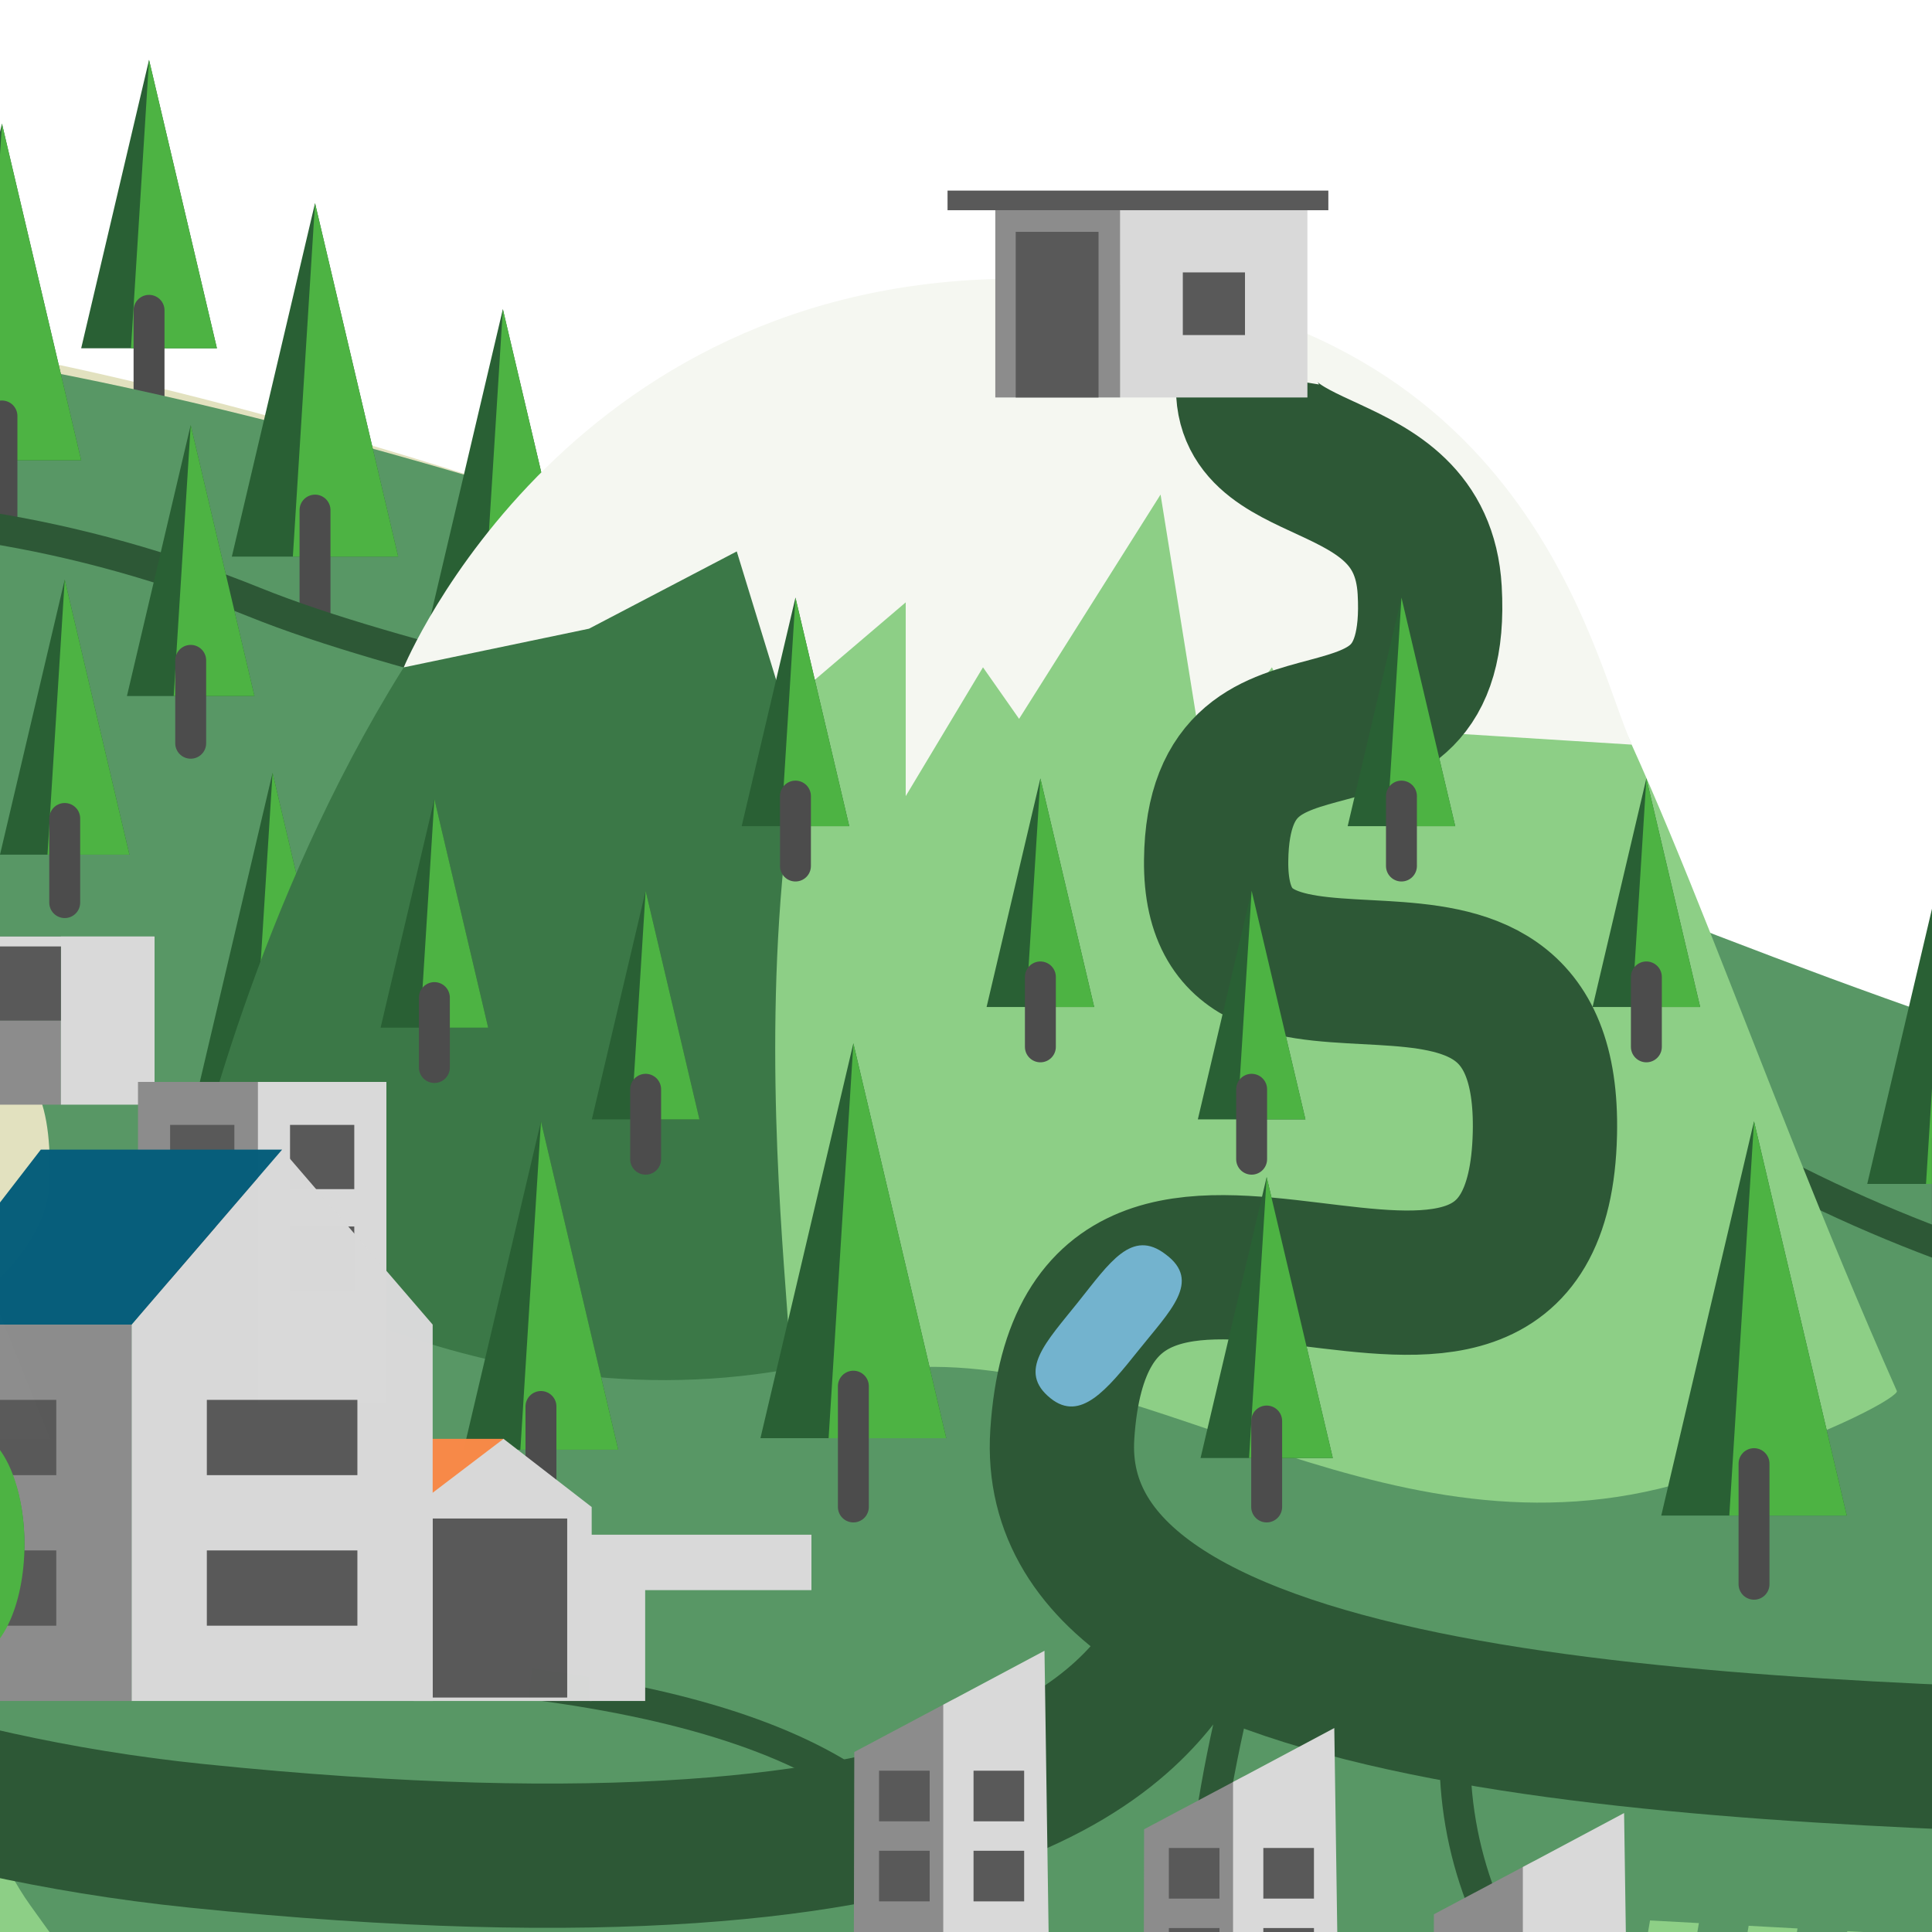
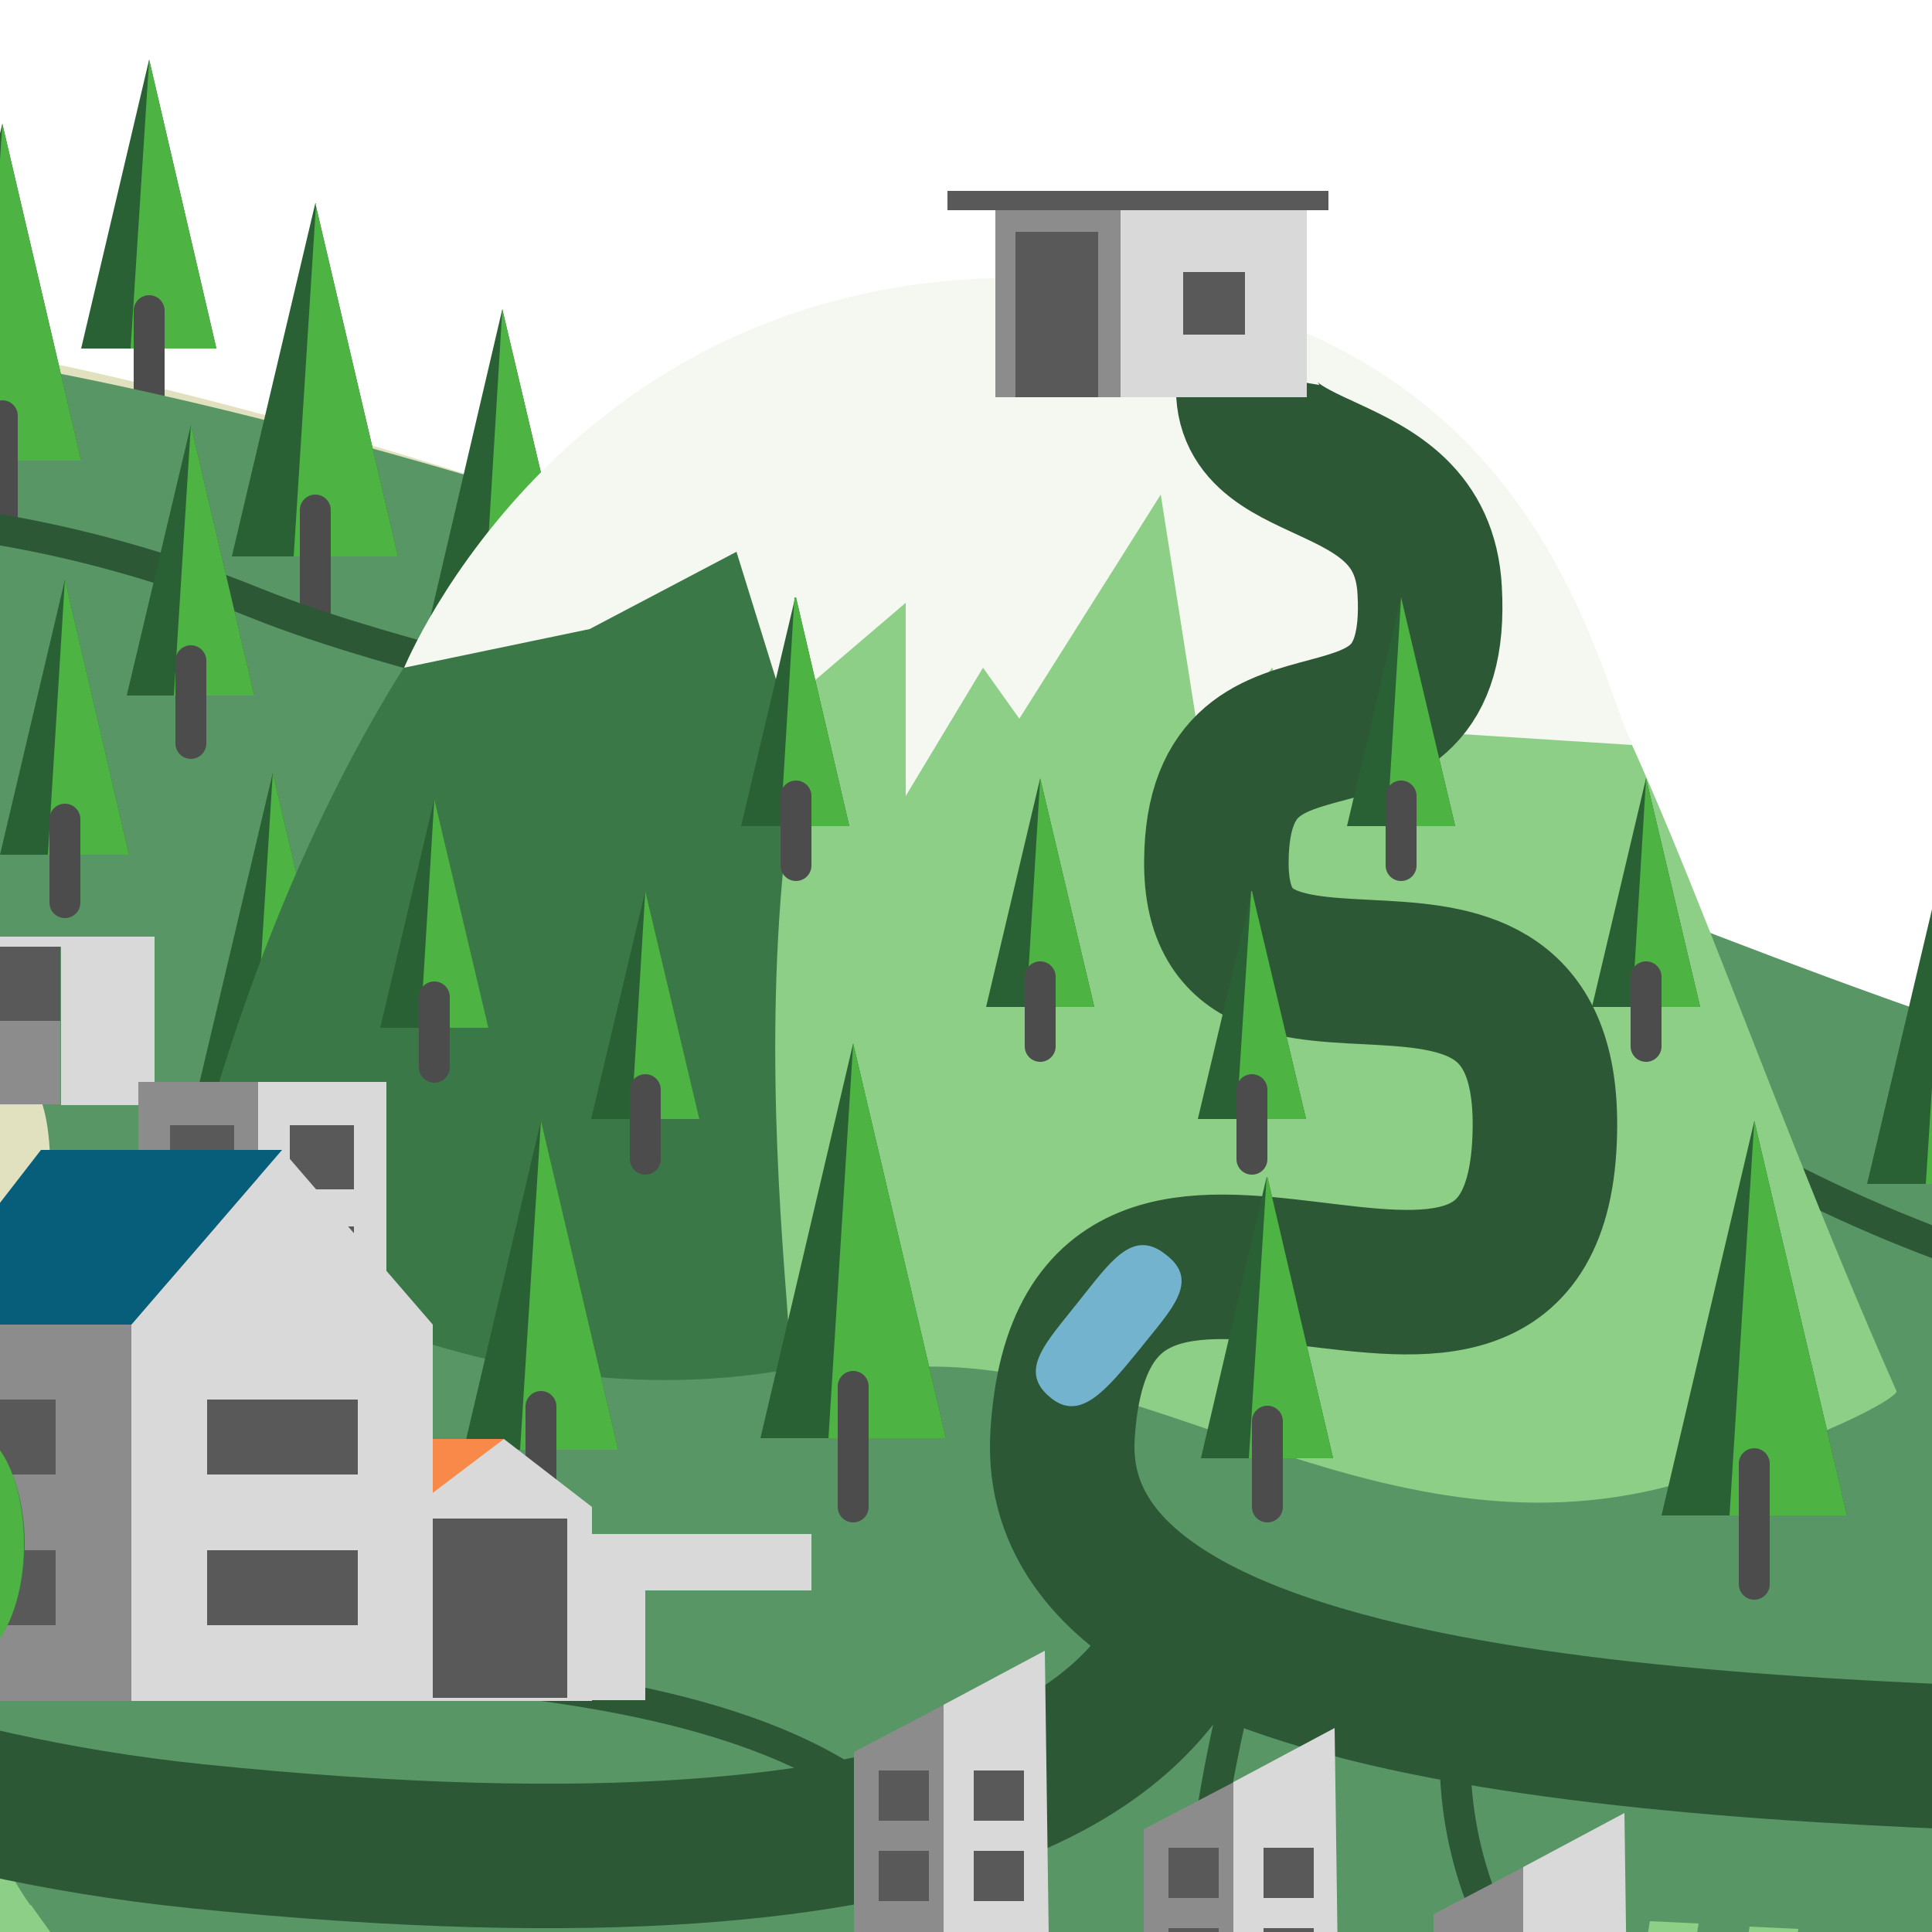
- <svg xmlns="http://www.w3.org/2000/svg" width="250px" height="250px" version="1.1" xml:space="preserve" style="fill-rule:evenodd;clip-rule:evenodd;stroke-linecap:round;stroke-linejoin:round;stroke-miterlimit:1.5;">
-   <rect id="Artboard" x="-250" y="0" width="999.991" height="1000" style="fill:none;" />
-   <g id="background">
-     </g>
-   <path id="OSTROV" d="M-96.31,607.991C-124.685,554.043 -252.239,510.97 -244.677,268.462C-239.722,109.557 -138.69,38.171 -63.043,39.195C-17.375,39.814 38.838,46.813 179.96,106.533C279.062,148.47 325.23,159.18 353.907,148.321C424.243,121.686 432.87,110.67 471.578,90.862C507.384,72.539 544.527,43.846 571.957,32.863C654.286,-0.1 796.284,35.344 710,192.955C688.336,232.527 707.089,312.674 683.144,481.357C656.159,671.461 604.682,616.792 595,661.357C588.009,693.537 650.472,805.911 610,881.357C557.077,980.013 413.418,945.756 366.957,942.863C297.037,938.51 186.097,1024.89 86.957,992.863C-126.293,923.984 -33.641,727.142 -96.31,607.991Z" style="fill:#e2e1bf;" />
-   <g>
-     <path d="M19.286,7.744L28.069,45.07L10.504,45.07L19.286,7.744Z" style="fill:#296034;" />
-     <path d="M19.286,7.744L28.069,45.07L16.947,45.07L19.286,7.744Z" style="fill:#4db343;" />
-     <path d="M19.286,40.156L19.286,51.574" style="fill:none;stroke:#4c4c4c;stroke-width:4px;" />
+ <svg xmlns="http://www.w3.org/2000/svg" xml:space="preserve" fill-rule="evenodd" stroke-linecap="round" stroke-linejoin="round" stroke-miterlimit="1.5" clip-rule="evenodd" viewBox="0 0 250 250">
+   <path fill="none" d="M-250 0H750v1000H-250z" />
+   <path fill="#e2e1bf" d="M-96.3 608c-28.4-54-156-97-148.4-339.5 5-159 106-230.3 181.7-229.3 45.6.6 101.8 7.6 243 67.3 99 42 145.2 52.7 174 41.8 70.2-26.6 78.9-37.6 117.6-57.4 35.8-18.4 73-47 100.4-58 82.3-33 224.3 2.4 138 160-21.7 39.6-3 119.8-26.9 288.5-27 190-78.4 135.4-88.1 180-7 32.1 55.5 144.5 15 220-53 98.6-196.6 64.4-243 61.5-70-4.4-180.9 82-280 50-213.3-69-120.6-265.8-183.3-385Z" />
+   <path fill="#296034" d="M19.3 7.7 28 45.1H10.5l8.8-37.4Z" />
+   <path fill="#4db343" d="M19.3 7.7 28 45.1H16.9l2.4-37.4Z" />
+   <path fill="none" stroke="#4c4c4c" stroke-width="4" d="M19.3 40.2v11.4" />
+   <path fill="#589765" d="M-71 566.7c-48-26.4-127.8-54.8-159-198.6-30.8-142 33.5-287 159-322.3 41.3-11.6 127.3 7.5 260.4 62.2 93.4 38.3 136.9 48.1 164 38.2C419.5 121.8 542.7 48.7 610 43c50.3-4.2 127.7 20.3 95 118.6-3.2 9.5-14.7 41.6-15 56.7-2 82.5-15.4 249.5-27.5 314.2C640.4 651 545 602 572.9 681.4c22.8 64.7 54.7 159 2.1 210-83.2 80.5-182 20.8-207.2 19.3-66-4-194.5 78.5-288 49.4-93.6-29-110-177.1-107.4-226.2 2.6-49-4.7-146-43.4-167.2Z" />
+   <path fill="#8dcf86" d="M3.9 246.5c-30-42 7.9-199.4-116.8-134.3-78 40.6-129.2 175.6-105.3 257 69 234.4 197.6 136 200.8 242.3 5.4 179.2 2 301.1 120 329.6 50.4 12.1 141.6 1 178-63.4 19.3-34.1 97.8-106 172-28.2 22.5 23.5 58.9 32.5 84.5 10.5 28.2-24.3 22.6-64.8 7.2-85-22.4-29.6-46-64.7-36.7-108.3 21.2-98.3 79.8-62.6 100.5-107.9 44.4-97.2-160.1-135-230.5-74.1C285.8 564 89 365.7 4 246.5Z" />
+   <path fill="#8dcf86" d="M301.2 300h-6.4l8.5-49.1 6.4-.4-8.5 49.5Zm13 0h-6.5l8.6-49.9 6.4-.3-8.6 50.2Zm-25.8-.4-6.3-.3 8.2-47.6 6.4-.4-8.3 48.3Zm38.9-1.4-6.6 1.2 8.6-50 6.4-.4-8.4 49.2Zm-46-46 2.4-.2-8 46.7-6.2-1.2 7.8-45.5 4 .2Zm66.6 1.2-7.2 42-1.2.6-5.5 1 8.3-48.4h2l3.6 4.8ZM257 294.9l7.5-43.6 6.3.3-7.7 44.7-5.2-1-1-.4Zm1-44-7 42.1-6-1.9 6.9-40.5 6.3.3Zm95.2 9 3 2.5 2.3 3.7-3.9 22.4-6.6 3.3h-.3l5.5-32Zm-108-9.7-6.6 38.8-6-2.3L239 250l6.4.3Zm116 37.8 3-16.4 5.5 5.4-1 5.1-7.5 5.9Zm-128.5-38.4-5.9 34.3-5.7-3.6 5.3-31 6.3.3ZM209.8 270l3.7-21.4 6.3.3-4.7 27.7-5.3-6.6Zm-8.7-23.8 6.2 1-2.8 16.1-4.5-11 .7-4.1.4-2Z" />
+   <path fill="#296034" d="M40.8 26.3 51.5 72H30l10.8-45.7Z" />
+   <path fill="#4db343" d="M40.8 26.3 51.5 72H38l2.9-45.7Z" />
+   <path fill="none" stroke="#4c4c4c" stroke-width="4" d="M40.8 66v14" />
+   <path fill="#296034" d="m.3 16 10.2 43.6H-10L.3 16Z" />
+   <path fill="#4db343" d="m.3 16 10.2 43.6h-13L.3 16Z" />
+   <path fill="none" stroke="#4c4c4c" stroke-width="4" d="M.3 53.8v13.4" />
+   <path fill="#296034" d="m252 109.1 10.4 44.1h-20.8l10.4-44Z" />
+   <path fill="#4db343" d="m252 109.1 10.4 44.1h-13.2l2.8-44Z" />
+   <path fill="none" stroke="#4c4c4c" stroke-width="4" d="M252 147.4v13.5" />
+   <path fill="none" stroke="#2d5836" stroke-linecap="butt" stroke-width="4" d="M68.6 217.9c88.5 11.4 46.6 61.6 47.1 93.7.8 45.4 42.6 65 65.9 61.2" />
+   <path fill="none" stroke="#2d5836" stroke-linecap="butt" stroke-width="4" d="M-159.7 365C-179 255.3-133.3 209.7-41.5 246.8c67.2 27.1 91.4 66.6 94.9 73.2 16.6 31.6 60.3 37.6 70.2 21.7m-261.2-136.2C-156.7 95.8-58.9 40.8 33 78c37.1 15 123.5 24.6 178.3 62.4 45.4 31.4 92.2 31.6 93.8 34.6" />
+   <path fill="#296034" d="m24.7 55 8.2 35H16.4l8.3-35Z" />
+   <path fill="#4db343" d="m24.7 55 8.2 35H22.5l2.2-35Z" />
+   <path fill="none" stroke="#4c4c4c" stroke-width="4" d="M24.7 85.5v10.7" />
+   <path fill="#296034" d="m65 40 10.1 42.8H55L65 40Z" />
+   <path fill="#4db343" d="m65 40 10.1 42.8H62.4L65 40Z" />
+   <path fill="none" stroke="#4c4c4c" stroke-width="4" d="M65 77.2v13" />
+   <path fill="#296034" d="m8.4 75 8.3 35.6H0L8.4 75Z" />
+   <path fill="#4db343" d="m8.4 75 8.3 35.6H6.2L8.4 75Z" />
+   <path fill="none" stroke="#4c4c4c" stroke-width="4" d="M8.4 106v10.8" />
+   <path fill="#296034" d="m35.3 100 9.7 41.4H25.5l9.8-41.4Z" />
+   <path fill="#4db343" d="m35.3 100 9.7 41.4H32.7l2.6-41.4Z" />
+   <path fill="none" stroke="#4c4c4c" stroke-width="4" d="M35.3 136v12.6" />
+   <path fill="#3b7847" d="M84.1 71.3 98 129.8H70.4L84 71.3Z" />
+   <path fill="#4db343" d="M84.1 71.3 98 129.8H80.4l3.7-58.5Z" />
+   <path fill="none" stroke="#4c4c4c" stroke-width="4" d="M84.1 122v18" />
+   <path fill="none" stroke="#2d5836" stroke-width="4" d="M260 295.6c-6.4 12.9-6 24-35 29.4-28.9 5.4-87.2-15.1-65-106" />
+   <path fill="none" stroke="#2d5836" stroke-width="4" d="M393.4 233.1c-4.3 3.3 4.8 48.5-59.1 63.6C270.5 312 187 281 188.3 226M440 281.9a63.6 63.6 0 0 1 0 74.7c-23.1 32.1-70.5 26.1-85 18-26.6-14.7-86.7-42-91.2 9.6-2.8 32.6 74 39.3 91.2 52.6 31 24.2 25 57.1 25 58.2 4 52.8-149.2 98.4-184.5-65" />
+   <path fill="#8dcf86" d="M128.4 36.4C202.2 34.8 207 93 245.4 180c.3.6-6.6 5-25.4 11.1-39 12.9-70.6-15.8-102-14.2-46.5 2.5-94.5-11.4-94.5-11.4S47.2 38 128.5 36.4Z" />
+   <path fill="#3b7847" d="M128.4 36.4c10.4-.2-.6 10.7-8.4 20.4-30.6 38-15.8 120-18 120.4-43.3 7.6-78.5-18.7-78.5-18.7S47.2 38 128.5 36.4Z" />
+   <path fill="#f5f7f1" d="M135 36.1c62.7 2 71 49.2 76.2 60.3L183 94.6l-11.2 6.8-7.2-15-9 12-5.4-34.4-18.3 29-4.7-6.6-10 16.6V78l-15.7 13.4-6.2-20-19 10-24 5S73.7 34 135 36Z" />
+   <g fill="none" stroke="#2d5836" stroke-width="18.7">
+     <path stroke-linecap="butt" d="M435 205.4c-46.7 14.4-130.8 23.6-150 23-62-1.7-150-4-147.5-42.8 3-48 61.4 5.6 62.4-39 .9-36.9-42.8-6.6-42.5-35.2.2-26.7 29.2-6.9 27.6-35-1-19-25.8-13.2-23.3-28.1" />
+     <path d="M210 657.6c-8.6-3-40-11.2-40-11.2s4.4-12.6 2-25c-2.8-14.6-12.5-29.4-12-30 8-11.2 38.7-46.4 45-54.5 122.3-155.6 257.4 3.4 325 54.5 27.8 21 90.4 10.2 100-41.4 17.8-95.4-110.3-87.6-120-198.6-8.2-93.9 49.8-138.2 110-150 126.5-25 80.4-161.3-27.6-138-56 12-102.8 80.5-115.2 173.2-10.7 80.4-122 26-119.4-9m-204.8-15c-6 9-21.2 35.9-127.6 25-73.7-7.6-104.5-46.4-161.6-32.4-74.7 18.3-102 141.4-18.8 251.2 30.3 40 138.3 113.6 195 115.9" />
  </g>
-   <path id="OSTROV1" d="M-71.049,566.685C-119.073,540.278 -198.806,511.876 -230,368.071C-260.788,226.137 -196.46,81.075 -71.049,45.847C-29.659,34.221 56.339,53.336 189.358,107.966C282.769,146.329 326.287,156.126 353.317,146.192C419.613,121.827 542.79,48.654 610.084,42.992C660.37,38.762 737.811,63.31 705.084,161.602C701.933,171.067 690.446,203.204 690.084,218.288C688.105,300.845 674.692,467.81 662.587,532.477C640.392,651.057 545.013,602.078 572.916,681.357C595.701,746.096 627.605,840.415 575,891.357C491.849,971.881 393.03,912.249 367.784,910.724C301.879,906.742 173.281,989.181 79.747,960.149C-13.787,931.117 -30.278,783.003 -27.648,733.926C-25.017,684.849 -32.333,587.973 -71.049,566.685Z" style="fill:#589765;" />
-   <path d="M3.905,246.528C-26.075,204.578 11.804,47.053 -112.908,112.161C-190.841,152.848 -242.123,287.801 -218.168,369.234C-149.223,603.603 -20.558,505.153 -17.365,611.528C-11.985,790.746 -15.343,912.637 102.635,941.087C152.996,953.231 244.242,942.058 280.608,877.748C299.945,843.552 378.434,771.669 452.635,849.46C475.115,873.028 511.478,882.035 537.055,860C565.287,835.677 559.653,795.206 544.345,775C521.902,745.375 498.234,710.258 507.635,666.659C528.818,568.426 587.367,604.15 608.066,558.83C652.476,461.597 447.953,423.8 377.635,484.659C285.801,564.139 89.049,365.669 3.905,246.528Z" style="fill:#8dcf86;" />
-   <g id="pole">
-     <path d="M301.227,300L294.843,300L303.269,250.896L309.717,250.517L301.227,300ZM314.108,300L307.724,300L316.281,250.131L322.73,249.752L314.108,300ZM288.409,299.634L282.087,299.271L290.256,251.661L296.705,251.282L288.409,299.634ZM327.299,298.192L320.714,299.362L329.293,249.366L335.742,248.987L327.299,298.192ZM281.368,252.183L283.693,252.047L275.682,298.731L269.509,297.508L277.323,251.964L281.368,252.183ZM347.873,253.357L340.652,295.439L339.473,296.028L334.001,297.001L342.305,248.601L344.206,248.586L347.873,253.357ZM257.07,294.93L264.561,251.272L270.886,251.615L263.225,296.263L258.047,295.237L257.07,294.93ZM258.124,250.923L250.905,292.996L244.847,291.095L251.799,250.581L258.124,250.923ZM353.256,259.848L356.318,262.368L358.573,266.065L354.723,288.507L348.095,291.776L347.758,291.893L353.256,259.848ZM245.361,250.232L238.709,289.003L232.718,286.715L239.037,249.889L245.361,250.232ZM361.134,287.872L364.137,271.509L369.603,276.857L368.521,282.025L361.134,287.872ZM232.599,249.54L226.712,283.849L220.955,280.199L226.274,249.197L232.599,249.54ZM209.839,269.91L213.512,248.505L219.837,248.848L215.095,276.484L209.839,269.91ZM201.065,246.076L207.26,247.075L204.49,263.218L200,252.183L200.703,248.089L201.065,246.076Z" style="fill:#8dcf86;" />
-   </g>
-   <g id="kere">
-     </g>
-   <g>
-     <g>
-       <g id="strom">
-             </g>
-       <g id="strom1">
-             </g>
-       <g id="strom2">
-             </g>
-       <g id="strom3">
-             </g>
-       <g id="strom4">
-             </g>
-       <g id="strom5">
-             </g>
-       <g id="strom6">
-             </g>
-       <g id="strom7">
-             </g>
-       <g id="strom8">
-             </g>
-       <g id="strom9">
-             </g>
-       <g id="strom10">
-             </g>
-       <g id="strom11">
-             </g>
-       <g id="strom12">
-             </g>
-       <g id="strom13">
-             </g>
-       <g id="strom14">
-             </g>
-     </g>
-   </g>
-   <g>
-     <path d="M40.764,26.284L51.527,72.029L30,72.029L40.764,26.284Z" style="fill:#296034;" />
-     <path d="M40.764,26.284L51.527,72.029L37.896,72.029L40.764,26.284Z" style="fill:#4db343;" />
-     <path d="M40.764,66.007L40.764,80" style="fill:none;stroke:#4c4c4c;stroke-width:4px;" />
-   </g>
-   <g>
-     <path d="M0.252,15.992L10.504,59.563L-10,59.563L0.252,15.992Z" style="fill:#296034;" />
-     <path d="M0.252,15.992L10.504,59.563L-2.479,59.563L0.252,15.992Z" style="fill:#4db343;" />
-     <path d="M0.252,53.827L0.252,67.154" style="fill:none;stroke:#4c4c4c;stroke-width:4px;" />
-   </g>
-   <g>
-     <path d="M251.987,109.14L262.354,153.2L241.619,153.2L251.987,109.14Z" style="fill:#296034;" />
-     <path d="M251.987,109.14L262.354,153.2L249.225,153.2L251.987,109.14Z" style="fill:#4db343;" />
-     <path d="M251.987,147.4L251.987,160.877" style="fill:none;stroke:#4c4c4c;stroke-width:4px;" />
-   </g>
-   <g id="male-cesty">
-     <path d="M68.609,217.884C157.078,229.308 115.197,279.456 115.744,311.611C116.515,356.98 158.3,376.663 181.589,372.81" style="fill:none;stroke:#2d5836;stroke-width:4px;stroke-linecap:butt;" />
-     <path d="M-159.717,365C-178.876,255.272 -133.324,209.705 -41.512,246.795C25.651,273.927 49.89,313.387 53.377,320C70.045,351.601 113.715,357.647 123.582,341.706" style="fill:none;stroke:#2d5836;stroke-width:4px;stroke-linecap:butt;" />
-     <path d="M-137.565,205.533C-156.724,95.805 -58.894,40.829 32.919,77.919C70.027,92.91 156.372,102.502 211.177,140.311C256.63,171.667 303.439,171.931 305,174.89" style="fill:none;stroke:#2d5836;stroke-width:4px;stroke-linecap:butt;" />
-     <g id="les">
-       <g>
-         <g>
-           <path d="M24.676,55L32.927,90.066L16.425,90.066L24.676,55Z" style="fill:#296034;" />
-           <path d="M24.676,55L32.927,90.066L22.478,90.066L24.676,55Z" style="fill:#4db343;" />
-           <path d="M24.676,85.45L24.676,96.176" style="fill:none;stroke:#4c4c4c;stroke-width:4px;" />
-         </g>
-         <g>
-           <path d="M65.07,40L75.14,82.797L55,82.797L65.07,40Z" style="fill:#296034;" />
-           <path d="M65.07,40L75.14,82.797L62.387,82.797L65.07,40Z" style="fill:#4db343;" />
-           <path d="M65.07,77.163L65.07,90.254" style="fill:none;stroke:#4c4c4c;stroke-width:4px;" />
-         </g>
-       </g>
-       <g>
-         <g>
-           <path d="M8.375,75L16.75,110.595L0,110.595L8.375,75Z" style="fill:#296034;" />
-           <path d="M8.375,75L16.75,110.595L6.144,110.595L8.375,75Z" style="fill:#4db343;" />
-           <path d="M8.375,105.909L8.375,116.797" style="fill:none;stroke:#4c4c4c;stroke-width:4px;" />
-         </g>
-         <g>
-           <path d="M35.27,100L45,141.354L25.539,141.354L35.27,100Z" style="fill:#296034;" />
-           <path d="M35.27,100L45,141.354L32.678,141.354L35.27,100Z" style="fill:#4db343;" />
-           <path d="M35.27,135.91L35.27,148.56" style="fill:none;stroke:#4c4c4c;stroke-width:4px;" />
-         </g>
-         <g>
-           <path d="M84.114,71.289L97.873,129.763L70.355,129.763L84.114,71.289Z" style="fill:#3b7847;" />
-           <path d="M84.114,71.289L97.873,129.763L80.449,129.763L84.114,71.289Z" style="fill:#4db343;" />
-           <path d="M84.114,122.066L84.114,139.952" style="fill:none;stroke:#4c4c4c;stroke-width:4px;" />
-         </g>
-       </g>
-     </g>
-     <path d="M260,295.585C253.562,308.473 253.921,319.615 225,325C196.127,330.376 137.771,309.88 160,219.028" style="fill:none;stroke:#2d5836;stroke-width:4px;" />
-     <path d="M393.392,233.143C389.08,236.45 398.177,281.557 334.288,296.749C270.504,311.916 187.107,280.966 188.276,225.991" style="fill:none;stroke:#2d5836;stroke-width:4px;" />
-     <path d="M440,281.877C460.48,313.415 451.148,341.147 440,356.629C416.902,388.708 369.455,382.719 355,374.681C328.403,359.891 268.287,332.572 263.824,384.186C261.006,416.772 337.815,423.471 355,436.822C386.066,460.958 379.917,493.9 380,495C383.976,547.767 230.755,593.416 195.479,430" style="fill:none;stroke:#2d5836;stroke-width:4px;" />
-   </g>
-   <g id="hory">
-     <path id="hora" d="M128.407,36.359C202.161,34.821 206.938,93.019 245.454,180C245.699,180.553 238.824,184.928 220,191.129C181.06,203.958 149.393,175.256 117.914,176.942C71.503,179.427 23.548,165.461 23.548,165.461C23.548,165.461 47.214,38.052 128.407,36.359Z" style="fill:#8dcf86;" />
-     <path id="hora1" d="M128.407,36.357C138.78,36.153 127.828,47.141 120,56.836C89.406,94.727 104.209,176.794 101.953,177.193C58.682,184.846 23.548,158.462 23.548,158.462C23.548,158.462 47.214,37.958 128.407,36.357Z" style="fill:#3b7847;" />
-     <path id="hora2" d="M135,36.116C197.696,38.134 206.022,85.34 211.177,96.357L183.042,94.592L171.802,101.352L164.586,86.352L155.695,98.353L150.176,63.996L131.87,93.017L127.198,86.352L117.199,103.018L117.199,77.945L101.467,91.352L95.336,71.352L76.22,81.352L52.245,86.357C52.245,86.357 73.811,34.147 135,36.116Z" style="fill:#f5f7f1;" />
-   </g>
-   <g id="ker">
-     </g>
-   <g id="ker1">
-     </g>
-   <g id="ker2">
-     </g>
-   <g id="strom15">
-     </g>
-   <g id="strom16">
-     </g>
-   <g id="ker3">
-     </g>
-   <g id="cesty-velke">
-     <path d="M435,205.373C388.32,219.821 304.228,229.044 285,228.494C222.992,226.722 134.924,224.49 137.462,185.591C140.588,137.692 198.895,191.248 199.909,146.687C200.751,109.724 157.073,139.997 157.368,111.357C157.643,84.693 186.62,104.496 185,76.357C183.906,57.359 159.24,63.177 161.678,48.279" style="fill:none;stroke:#2d5836;stroke-width:18.67px;stroke-linecap:butt;" />
-     <path d="M210,657.586C201.352,654.653 170.017,646.357 170.017,646.357C170.017,646.357 174.435,633.815 172.024,621.357C169.213,606.833 159.54,592.034 160.017,591.357C167.914,580.163 198.681,544.992 205,536.948C327.268,381.295 462.404,540.308 530.017,591.357C557.806,612.338 620.358,601.557 630,550C647.845,454.575 519.733,462.44 510.017,351.357C501.808,257.505 559.765,213.215 620.017,201.357C746.517,176.462 700.386,40.069 592.374,63.309C536.476,75.336 489.552,143.877 477.192,236.614C466.476,317.022 355.294,262.56 357.815,227.688" style="fill:none;stroke:#2d5836;stroke-width:18.67px;" />
-     <path d="M153.011,212.619C147.011,221.618 131.789,248.486 25.406,237.553C-48.27,229.981 -79.082,191.217 -136.227,205.193C-210.893,223.453 -238.221,346.563 -155,456.357C-124.713,496.315 -16.688,569.995 40,572.305" style="fill:none;stroke:#2d5836;stroke-width:18.67px;" />
-   </g>
-   <g id="strom17">
-     </g>
-   <g id="strom18">
-     </g>
-   <g id="strom19">
-     </g>
-   <g id="strom20">
-     </g>
-   <g id="stromy">
-     <g>
-       <path d="M213.04,100.727L220,130.308L206.079,130.308L213.04,100.727Z" style="fill:#296034;" />
-       <path d="M213.04,100.727L220,130.308L211.186,130.308L213.04,100.727Z" style="fill:#4db343;" />
-       <path d="M213.04,126.414L213.04,135.463" style="fill:none;stroke:#4c4c4c;stroke-width:4px;" />
-     </g>
-     <g>
-       <path d="M161.96,115.264L168.921,144.846L155,144.846L161.96,115.264Z" style="fill:#296034;" />
-       <path d="M161.96,115.264L168.921,144.846L160.106,144.846L161.96,115.264Z" style="fill:#4db343;" />
-       <path d="M161.96,140.952L161.96,150" style="fill:none;stroke:#4c4c4c;stroke-width:4px;" />
-     </g>
-     <g>
-       <path d="M181.347,77.327L188.307,106.909L174.387,106.909L181.347,77.327Z" style="fill:#296034;" />
-       <path d="M181.347,77.327L188.307,106.909L179.493,106.909L181.347,77.327Z" style="fill:#4db343;" />
-       <path d="M181.347,103.014L181.347,112.063" style="fill:none;stroke:#4c4c4c;stroke-width:4px;" />
-     </g>
-     <g>
-       <path d="M134.625,100.727L141.585,130.308L127.664,130.308L134.625,100.727Z" style="fill:#296034;" />
-       <path d="M134.625,100.727L141.585,130.308L132.77,130.308L134.625,100.727Z" style="fill:#4db343;" />
-       <path d="M134.625,126.414L134.625,135.463" style="fill:none;stroke:#4c4c4c;stroke-width:4px;" />
-     </g>
-     <g>
-       <path d="M83.545,115.264L90.506,144.846L76.585,144.846L83.545,115.264Z" style="fill:#296034;" />
-       <path d="M83.545,115.264L90.506,144.846L81.691,144.846L83.545,115.264Z" style="fill:#4db343;" />
-       <path d="M83.545,140.952L83.545,150" style="fill:none;stroke:#4c4c4c;stroke-width:4px;" />
-     </g>
-     <g>
-       <path d="M102.932,77.327L109.892,106.909L95.972,106.909L102.932,77.327Z" style="fill:#296034;" />
-       <path d="M102.932,77.327L109.892,106.909L101.078,106.909L102.932,77.327Z" style="fill:#4db343;" />
-       <path d="M102.932,103.014L102.932,112.063" style="fill:none;stroke:#4c4c4c;stroke-width:4px;" />
-     </g>
-     <g>
-       <path d="M56.209,103.4L63.17,132.981L49.249,132.981L56.209,103.4Z" style="fill:#296034;" />
-       <path d="M56.209,103.4L63.17,132.981L54.355,132.981L56.209,103.4Z" style="fill:#4db343;" />
-       <path d="M56.209,129.087L56.209,138.136" style="fill:none;stroke:#4c4c4c;stroke-width:4px;" />
-     </g>
-   </g>
-   <g id="namesti">
-     <path id="namesti1" d="M6.452,152.46C6.763,129.408 -4.544,135.33 -48.548,135C-88.647,134.699 -173.352,128.268 -168.548,170C-166.998,183.462 -88.821,181.924 -73.548,185C-46.12,190.524 6.159,174.173 6.452,152.46Z" style="fill:#e2e1bf;" />
-     <g id="satn">
-         </g>
-     <g id="satn1">
-       <path d="M-2.647,165.282L-1.913,165.282L6.526,186.247L-27.229,186.247L-18.79,165.282L-17.843,165.282L-10.245,158.916L-2.647,165.282Z" style="fill:#d9d9d9;" />
-     </g>
-     <g id="satn2">
-         </g>
-     <g id="stanek">
-       <rect x="-16.267" y="132.022" width="24.146" height="10.921" style="fill:#8c8c8c;" />
-       <rect x="7.879" y="121.187" width="12.121" height="21.756" style="fill:#d9d9d9;" />
-       <rect x="-16.267" y="121.187" width="24.146" height="10.878" style="fill:#595959;" />
-       <rect x="-16.315" y="121.187" width="36.267" height="1.281" style="fill:#d9d9d9;" />
-     </g>
-     <g id="stanek1">
-         </g>
-     <g id="majka">
-         </g>
-   </g>
-   <g id="smrky">
-     <g>
-       <path d="M70,145.095L80,187.595L60,187.595L70,145.095Z" style="fill:#296034;" />
-       <path d="M70,145.095L80,187.595L67.336,187.595L70,145.095Z" style="fill:#4db343;" />
-       <path d="M70,182L70,195" style="fill:none;stroke:#4c4c4c;stroke-width:4px;" />
-     </g>
-     <g>
-       <path d="M110.425,135L122.447,186.097L98.402,186.097L110.425,135Z" style="fill:#296034;" />
-       <path d="M110.425,135L122.447,186.097L107.222,186.097L110.425,135Z" style="fill:#4db343;" />
-       <path d="M110.425,179.37L110.425,195" style="fill:none;stroke:#4c4c4c;stroke-width:4px;" />
-     </g>
-     <g>
-       <path d="M163.906,152.307L172.461,188.665L155.352,188.665L163.906,152.307Z" style="fill:#296034;" />
-       <path d="M163.906,152.307L172.461,188.665L161.628,188.665L163.906,152.307Z" style="fill:#4db343;" />
-       <path d="M163.906,183.879L163.906,195" style="fill:none;stroke:#4c4c4c;stroke-width:4px;" />
-     </g>
-     <g>
-       <path d="M226.97,145.095L238.973,196.111L214.966,196.111L226.97,145.095Z" style="fill:#296034;" />
-       <path d="M226.97,145.095L238.973,196.111L223.772,196.111L226.97,145.095Z" style="fill:#4db343;" />
-       <path d="M226.97,189.395L226.97,205" style="fill:none;stroke:#4c4c4c;stroke-width:4px;" />
-     </g>
-   </g>
-   <g id="listnace">
-     </g>
-   <g id="lanoka">
-     <g id="D9">
-       <rect x="17.856" y="140" width="16.626" height="41.566" style="fill:#8c8c8c;" />
-       <rect x="33.374" y="140" width="16.626" height="41.566" style="fill:#d9d9d9;" />
-       <rect x="37.53" y="145.561" width="8.313" height="8.313" style="fill:#595959;" />
-       <rect x="22.013" y="145.561" width="8.313" height="8.313" style="fill:#595959;" />
-       <rect x="37.53" y="158.709" width="8.313" height="8.313" style="fill:#595959;" />
-       <rect x="22.013" y="158.709" width="8.313" height="8.313" style="fill:#595959;" />
-     </g>
-     <g id="D8" opacity="0.99">
-       <rect x="39.367" y="194.805" width="14.19" height="25.301" style="fill:#8c8c8c;" />
-       <path d="M65.203,186.185L50.333,186.185L39.608,194.889L54.477,194.889L65.203,186.185Z" style="fill:#f88948;" />
-       <path d="M76.565,195.009L65.156,186.185L53.557,195.009L53.557,220.106L76.565,220.106L76.565,195.009Z" style="fill:#d9d9d9;" />
-       <rect x="55.988" y="196.496" width="17.408" height="23.166" style="fill:#595959;" />
-       <g id="dum-lanoka">
-         <path d="M17.024,220.106L17.024,171.402L36.505,148.761L55.987,171.402C55.989,171.44 55.989,171.478 55.987,171.516L55.987,220.106L17.024,220.106Z" style="fill:#d9d9d9;" />
-         <path d="M-12.198,171.402L17.024,171.402L36.505,148.761L5.28,148.761L-12.198,171.402Z" style="fill:#065e7b;" />
-         <rect x="-12.198" y="171.402" width="29.222" height="48.704" style="fill:#8c8c8c;" />
-         <rect x="26.765" y="181.143" width="19.482" height="9.741" style="fill:#595959;" />
-         <rect x="26.765" y="200.624" width="19.482" height="9.741" style="fill:#595959;" />
-         <rect x="-2.458" y="200.624" width="9.741" height="9.741" style="fill:#595959;" />
-         <rect x="-2.458" y="181.143" width="9.741" height="9.741" style="fill:#595959;" />
-       </g>
-     </g>
-     <path d="M83.485,220.106L83.485,205.763L105,205.763L105,220.106L105,198.591L76.314,198.591L76.314,220.106L83.485,220.106Z" style="fill:#d9d9d9;" />
-   </g>
-   <g id="strom21">
-     <g>
-       <path d="M-6.209,185.021C-4.612,184.995 -3.299,184.884 -2.143,185.639C1.271,187.867 3.166,193.768 3.166,199.814C3.166,206.229 0.752,213.39 -3.377,214.427C-4.697,214.759 -4.877,214.478 -5.917,214.478C-10.93,214.478 -15,207.907 -15,199.814C-15,191.721 -11.221,185.1 -6.209,185.021Z" style="fill:#3b7847;" />
-       <ellipse cx="-3.977" cy="199.814" rx="7.143" ry="14.664" style="fill:#4db343;" />
-     </g>
-     <path d="M1.431,224.411L-13.6,220.627L-17.904,233.738L-1.54,237.331L1.431,224.411Z" style="fill:#2d5836;" />
-   </g>
-   <g id="satelit">
-     </g>
-   <g id="domky">
-     <g id="D1">
-         </g>
-     <g id="D7">
-         </g>
-     <g id="D71">
-         </g>
-     <g id="D72">
-         </g>
-     <g id="D73">
-         </g>
-     <g id="D74">
-         </g>
-     <g id="D75">
-         </g>
-     <g id="D76">
-         </g>
-     <g id="D77">
-         </g>
-     <g id="D78">
-         </g>
-     <g id="D79">
-         </g>
-     <g id="D710">
-         </g>
-     <g id="D711">
-         </g>
-     <g id="D712">
-         </g>
-     <g id="D713">
-         </g>
-     <g id="D714">
-         </g>
-     <g id="D715">
-         </g>
-     <g id="D716">
-         </g>
-     <g id="D2">
-         </g>
-     <g id="D21">
-         </g>
-     <g id="D10">
-       <path d="M123.315,219.918L110.545,226.707L110.474,257.495L123.573,257.495L123.315,219.918Z" style="fill:#8c8c8c;" />
-       <path d="M135.157,213.607L122.057,220.589L122.057,257.495C122.057,257.495 130.799,257.443 135.799,257.495L135.157,213.607Z" style="fill:#d9d9d9;" />
-       <rect x="125.975" y="229.128" width="6.55" height="6.55" style="fill:#595959;" />
-       <rect x="113.749" y="229.128" width="6.55" height="6.55" style="fill:#595959;" />
-       <rect x="125.975" y="239.487" width="6.55" height="6.55" style="fill:#595959;" />
-       <rect x="113.749" y="239.487" width="6.55" height="6.55" style="fill:#595959;" />
-     </g>
-     <g id="D101">
-       <path d="M160.815,229.918L148.045,236.707L147.974,267.495L161.073,267.495L160.815,229.918Z" style="fill:#8c8c8c;" />
-       <path d="M172.657,223.607L159.557,230.589L159.557,267.495C159.557,267.495 168.299,267.443 173.299,267.495L172.657,223.607Z" style="fill:#d9d9d9;" />
-       <rect x="163.475" y="239.128" width="6.55" height="6.55" style="fill:#595959;" />
-       <rect x="151.249" y="239.128" width="6.55" height="6.55" style="fill:#595959;" />
-       <rect x="163.475" y="249.487" width="6.55" height="6.55" style="fill:#595959;" />
-       <rect x="151.249" y="249.487" width="6.55" height="6.55" style="fill:#595959;" />
-     </g>
-     <g id="D102">
-       <path d="M198.315,240.918L185.545,247.707L185.474,278.495L198.573,278.495L198.315,240.918Z" style="fill:#8c8c8c;" />
-       <path d="M210.157,234.607L197.057,241.589L197.057,278.495C197.057,278.495 205.799,278.443 210.799,278.495L210.157,234.607Z" style="fill:#d9d9d9;" />
-       <rect x="200.975" y="250.128" width="6.55" height="6.55" style="fill:#595959;" />
-       <rect x="188.749" y="250.128" width="6.55" height="6.55" style="fill:#595959;" />
-     </g>
-     <g id="D01">
-       <rect x="144.946" y="27.202" width="24.232" height="24.232" style="fill:#d9d9d9;" />
-       <rect x="128.791" y="27.202" width="16.155" height="24.232" style="fill:#8c8c8c;" />
-       <rect x="122.611" y="24.662" width="49.276" height="2.541" style="fill:#595959;" />
-       <rect x="153.056" y="35.248" width="8.045" height="8.109" style="fill:#595959;" />
-       <rect x="131.431" y="30" width="10.717" height="21.435" style="fill:#595959;" />
-     </g>
-   </g>
-   <g id="strom22">
-     </g>
-   <g id="strom23">
-     </g>
-   <g id="staba">
-     </g>
-   <g id="chladici-vez">
-     </g>
-   <g id="D22">
-     </g>
-   <g id="D5">
-     </g>
-   <g id="TOVANA">
-     </g>
-   <g id="strom24">
-     </g>
-   <g id="strom25">
-     </g>
-   <g id="panelaky">
-     </g>
-   <g id="strom26">
-     </g>
-   <g id="strom27">
-     </g>
-   <g id="letiste">
-     </g>
-   <g id="strom28">
-     </g>
-   <g id="strom29">
-     </g>
-   <g id="tunel-s-vlakem">
-     </g>
-   <g id="strom30">
-     </g>
-   <g id="hrad">
-     </g>
-   <g id="auta">
-     <path d="M147.304,174.752C143.197,179.895 139.792,184.014 135.956,180.95C131.559,177.439 135.383,173.655 139.49,168.512C143.596,163.37 146.457,158.948 150.838,162.314C155.522,165.793 151.41,169.61 147.304,174.752Z" style="fill:#73b3ce;" />
-   </g>
-   <g id="majak">
-     </g>
-   <g id="vetrna-elektr">
-     </g>
-   <g id="osrov-pokladu">
-     </g>
+   <path fill="#296034" d="m213 100.7 7 29.6h-14l7-29.6Z" />
+   <path fill="#4db343" d="m213 100.7 7 29.6h-8.8l1.8-29.6Z" />
+   <path fill="none" stroke="#4c4c4c" stroke-width="4" d="M213 126.4v9" />
+   <path fill="#296034" d="m162 115.3 7 29.5h-14l7-29.5Z" />
+   <path fill="#4db343" d="m162 115.3 7 29.5h-9l1.9-29.5Z" />
+   <path fill="none" stroke="#4c4c4c" stroke-width="4" d="M162 141v9" />
+   <path fill="#296034" d="m181.3 77.3 7 29.6h-14l7-29.6Z" />
+   <path fill="#4db343" d="m181.3 77.3 7 29.6h-8.8l1.8-29.6Z" />
+   <path fill="none" stroke="#4c4c4c" stroke-width="4" d="M181.3 103v9" />
+   <path fill="#296034" d="m134.6 100.7 7 29.6h-14l7-29.6Z" />
+   <path fill="#4db343" d="m134.6 100.7 7 29.6h-8.8l1.8-29.6Z" />
+   <path fill="none" stroke="#4c4c4c" stroke-width="4" d="M134.6 126.4v9" />
+   <path fill="#296034" d="m83.5 115.3 7 29.5h-14l7-29.5Z" />
+   <path fill="#4db343" d="m83.5 115.3 7 29.5h-8.8l1.8-29.5Z" />
+   <path fill="none" stroke="#4c4c4c" stroke-width="4" d="M83.5 141v9" />
+   <path fill="#296034" d="m103 77.3 6.9 29.6h-14l7-29.6Z" />
+   <path fill="#4db343" d="m103 77.3 6.9 29.6H101l1.8-29.6Z" />
+   <path fill="none" stroke="#4c4c4c" stroke-width="4" d="M103 103v9" />
+   <path fill="#296034" d="m56.2 103.4 7 29.6h-14l7-29.6Z" />
+   <path fill="#4db343" d="m56.2 103.4 7 29.6h-8.8l1.8-29.6Z" />
+   <path fill="none" stroke="#4c4c4c" stroke-width="4" d="M56.2 129v9.1" />
+   <path fill="#e2e1bf" d="M6.5 152.5c.3-23-11-17.2-55-17.5-40.1-.3-124.9-6.7-120 35 1.5 13.5 79.7 12 95 15 27.4 5.5 79.7-10.8 80-32.5Z" />
+   <path fill="#d9d9d9" d="M-2.6 165.3h.7l8.4 21h-33.7l8.4-21h1l7.6-6.4 7.6 6.4Z" />
+   <path fill="#8c8c8c" d="M-16.3 132H7.8v10.9h-24.1z" />
+   <path fill="#d9d9d9" d="M7.9 121.2H20V143H7.9z" />
+   <path fill="#595959" d="M-16.3 121.2H7.8v10.9h-24.1z" />
+   <path fill="#d9d9d9" d="M-16.3 121.2H20v1.3h-36.3z" />
+   <path fill="#296034" d="m70 145 10 42.6H60L70 145Z" />
+   <path fill="#4db343" d="m70 145 10 42.6H67.3L70 145Z" />
+   <path fill="none" stroke="#4c4c4c" stroke-width="4" d="M70 182v13" />
+   <path fill="#296034" d="m110.4 135 12 51.1h-24l12-51.1Z" />
+   <path fill="#4db343" d="m110.4 135 12 51.1h-15.2l3.2-51.1Z" />
+   <path fill="none" stroke="#4c4c4c" stroke-width="4" d="M110.4 179.4V195" />
+   <path fill="#296034" d="m164 152.3 8.5 36.4h-17.1l8.5-36.4Z" />
+   <path fill="#4db343" d="m164 152.3 8.5 36.4h-10.9l2.3-36.4Z" />
+   <path fill="none" stroke="#4c4c4c" stroke-width="4" d="M164 183.9V195" />
+   <path fill="#296034" d="m227 145 12 51.1h-24l12-51Z" />
+   <path fill="#4db343" d="m227 145 12 51.1h-15.2l3.2-51Z" />
+   <path fill="none" stroke="#4c4c4c" stroke-width="4" d="M227 189.4V205" />
+   <path fill="#8c8c8c" d="M17.9 140h16.6v41.6H17.9z" />
+   <path fill="#d9d9d9" d="M33.4 140H50v41.6H33.4z" />
+   <path fill="#595959" d="M37.5 145.6h8.3v8.3h-8.3zm-15.5 0h8.3v8.3H22zm15.5 13.1h8.3v8.3h-8.3zm-15.5 0h8.3v8.3H22z" />
+   <path fill="#8c8c8c" d="M39.4 194.8h14.2v25.3H39.4z" />
+   <path fill="#f88948" d="M65.2 186.2H50.3l-10.7 8.7h14.9l10.7-8.7Z" />
+   <path fill="#d9d9d9" d="m76.6 195-11.4-8.8-11.6 8.8v25.1h23v-25Z" />
+   <path fill="#595959" d="M56 196.5h17.4v23.2H56z" />
+   <path fill="#d9d9d9" d="M17 220.1v-48.7l19.5-22.6L56 171.4v48.7H17Z" />
+   <path fill="#065e7b" d="M-12.2 171.4H17l19.5-22.6H5.3l-17.5 22.6Z" />
+   <path fill="#8c8c8c" d="M-12.2 171.4H17v48.7h-29.2z" />
+   <path fill="#595959" d="M26.8 181.1h19.5v9.7H26.8zm0 19.5h19.5v9.7H26.8zm-29.3 0h9.7v9.7h-9.7zm0-19.5h9.7v9.7h-9.7z" />
+   <path fill="#d9d9d9" d="M83.5 220.1v-14.3H105V220v-21.5H76.3V220h7.2Z" />
+   <path fill="#3b7847" d="M-6.2 185c1.6 0 2.9-.1 4 .6 3.5 2.3 5.4 8.2 5.4 14.2 0 6.4-2.4 13.6-6.6 14.6-1.3.4-1.5 0-2.5 0-5 0-9.1-6.5-9.1-14.6 0-8 3.8-14.7 8.8-14.8Z" />
+   <ellipse cx="-4" cy="199.8" fill="#4db343" rx="7.1" ry="14.7" />
+   <path fill="#2d5836" d="m1.4 224.4-15-3.8-4.3 13.1 16.4 3.6 3-12.9Z" />
+   <path fill="#8c8c8c" d="m123.3 220-12.8 6.7v30.8h13l-.2-37.6Z" />
+   <path fill="#d9d9d9" d="m135.2 213.6-13.1 7v36.9h13.7l-.6-43.9Z" />
+   <path fill="#595959" d="M126 229.1h6.5v6.5H126zm-12.3 0h6.5v6.5h-6.5zm12.3 10.4h6.5v6.5H126zm-12.3 0h6.5v6.5h-6.5z" />
+   <path fill="#8c8c8c" d="m160.8 230-12.8 6.7v30.8h13l-.2-37.6Z" />
+   <path fill="#d9d9d9" d="m172.7 223.6-13.1 7v36.9h13.7l-.6-43.9Z" />
+   <path fill="#595959" d="M163.5 239.1h6.5v6.5h-6.5zm-12.3 0h6.5v6.5h-6.5zm12.3 10.4h6.5v6.5h-6.5zm-12.3 0h6.5v6.5h-6.5z" />
+   <path fill="#8c8c8c" d="m198.3 241-12.8 6.7v30.8h13l-.2-37.6Z" />
+   <path fill="#d9d9d9" d="m210.2 234.6-13.1 7v36.9h13.7l-.6-43.9Z" />
+   <path fill="#595959" d="M201 250.1h6.5v6.5H201zm-12.3 0h6.5v6.5h-6.5z" />
+   <path fill="#d9d9d9" d="M144.9 27.2h24.2v24.2h-24.2z" />
+   <path fill="#8c8c8c" d="M128.8 27.2H145v24.2h-16.2z" />
+   <path fill="#595959" d="M122.6 24.7h49.3v2.5h-49.3zm30.5 10.5h8v8.1h-8zM131.4 30h10.7v21.4h-10.7z" />
+   <path fill="#73b3ce" d="M147.3 174.8c-4.1 5-7.5 9.2-11.3 6.1-4.4-3.5-.6-7.2 3.5-12.4 4.1-5.1 7-9.6 11.3-6.2 4.7 3.5.6 7.3-3.5 12.5Z" />
</svg>
